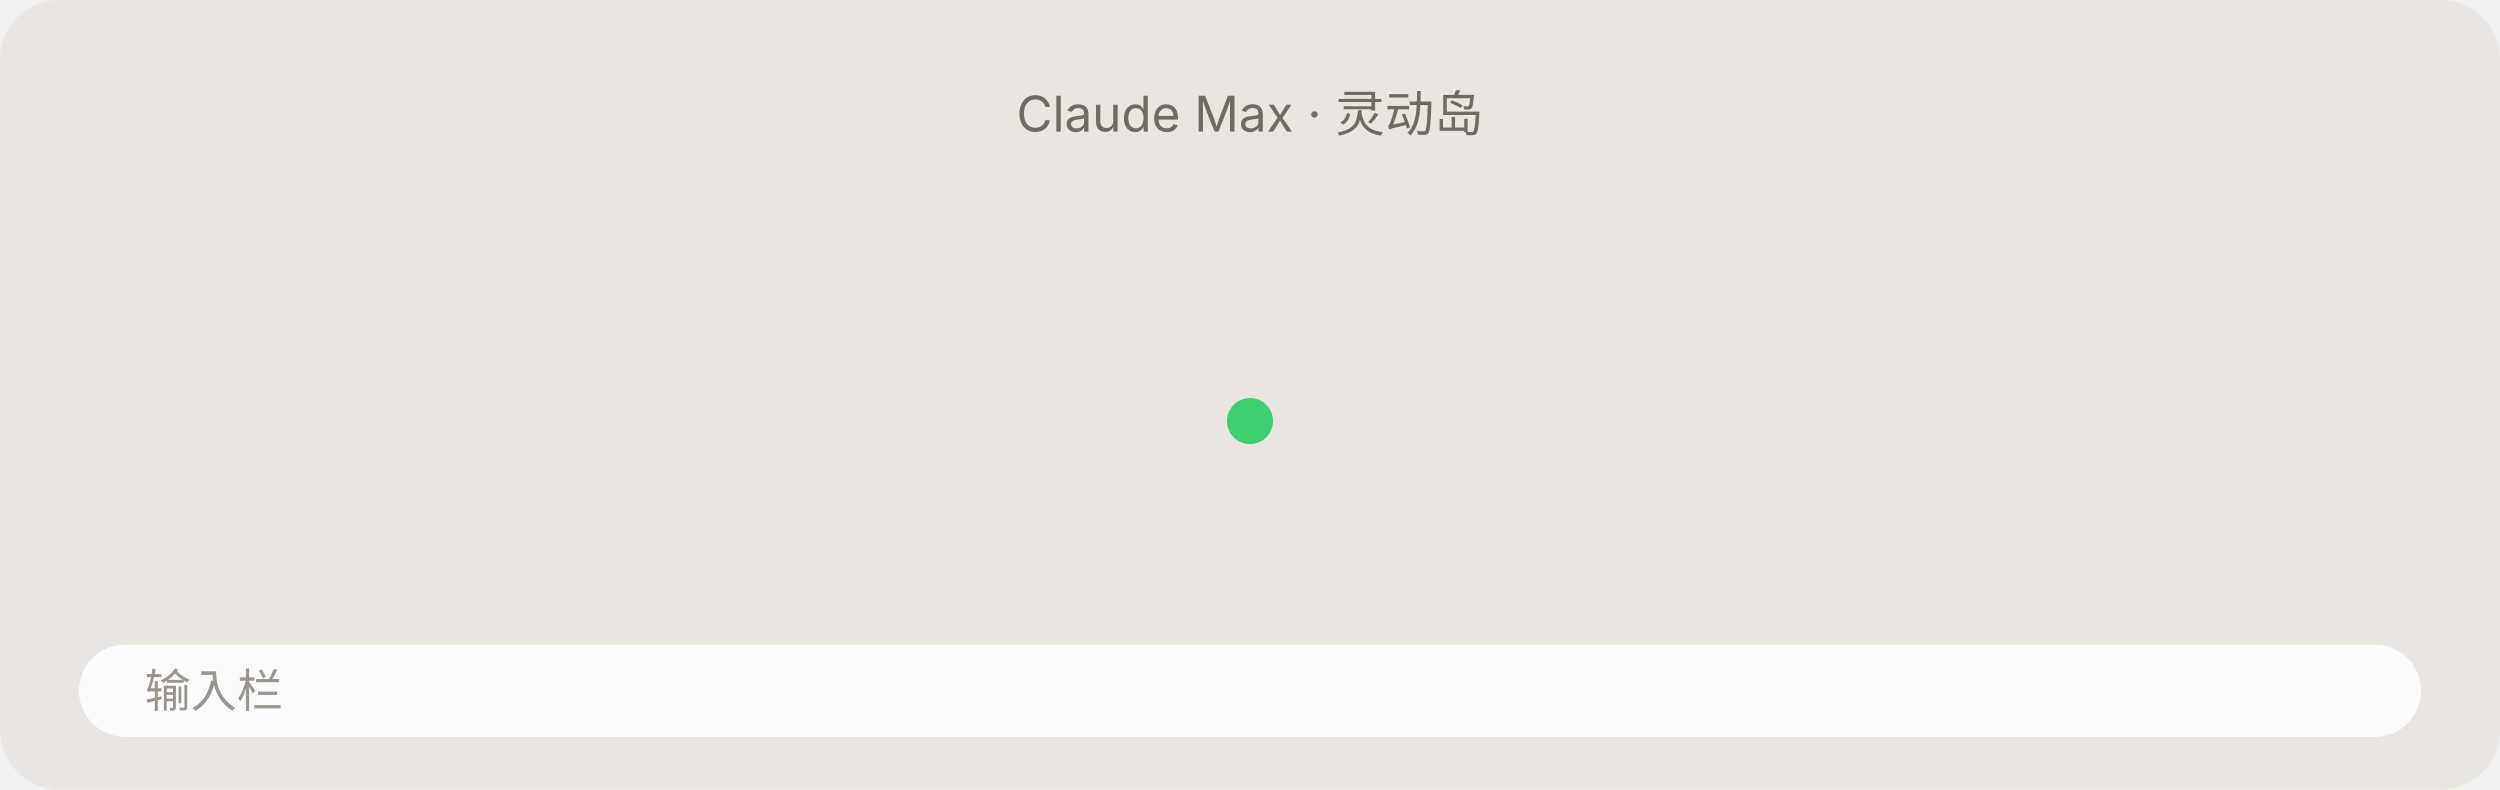
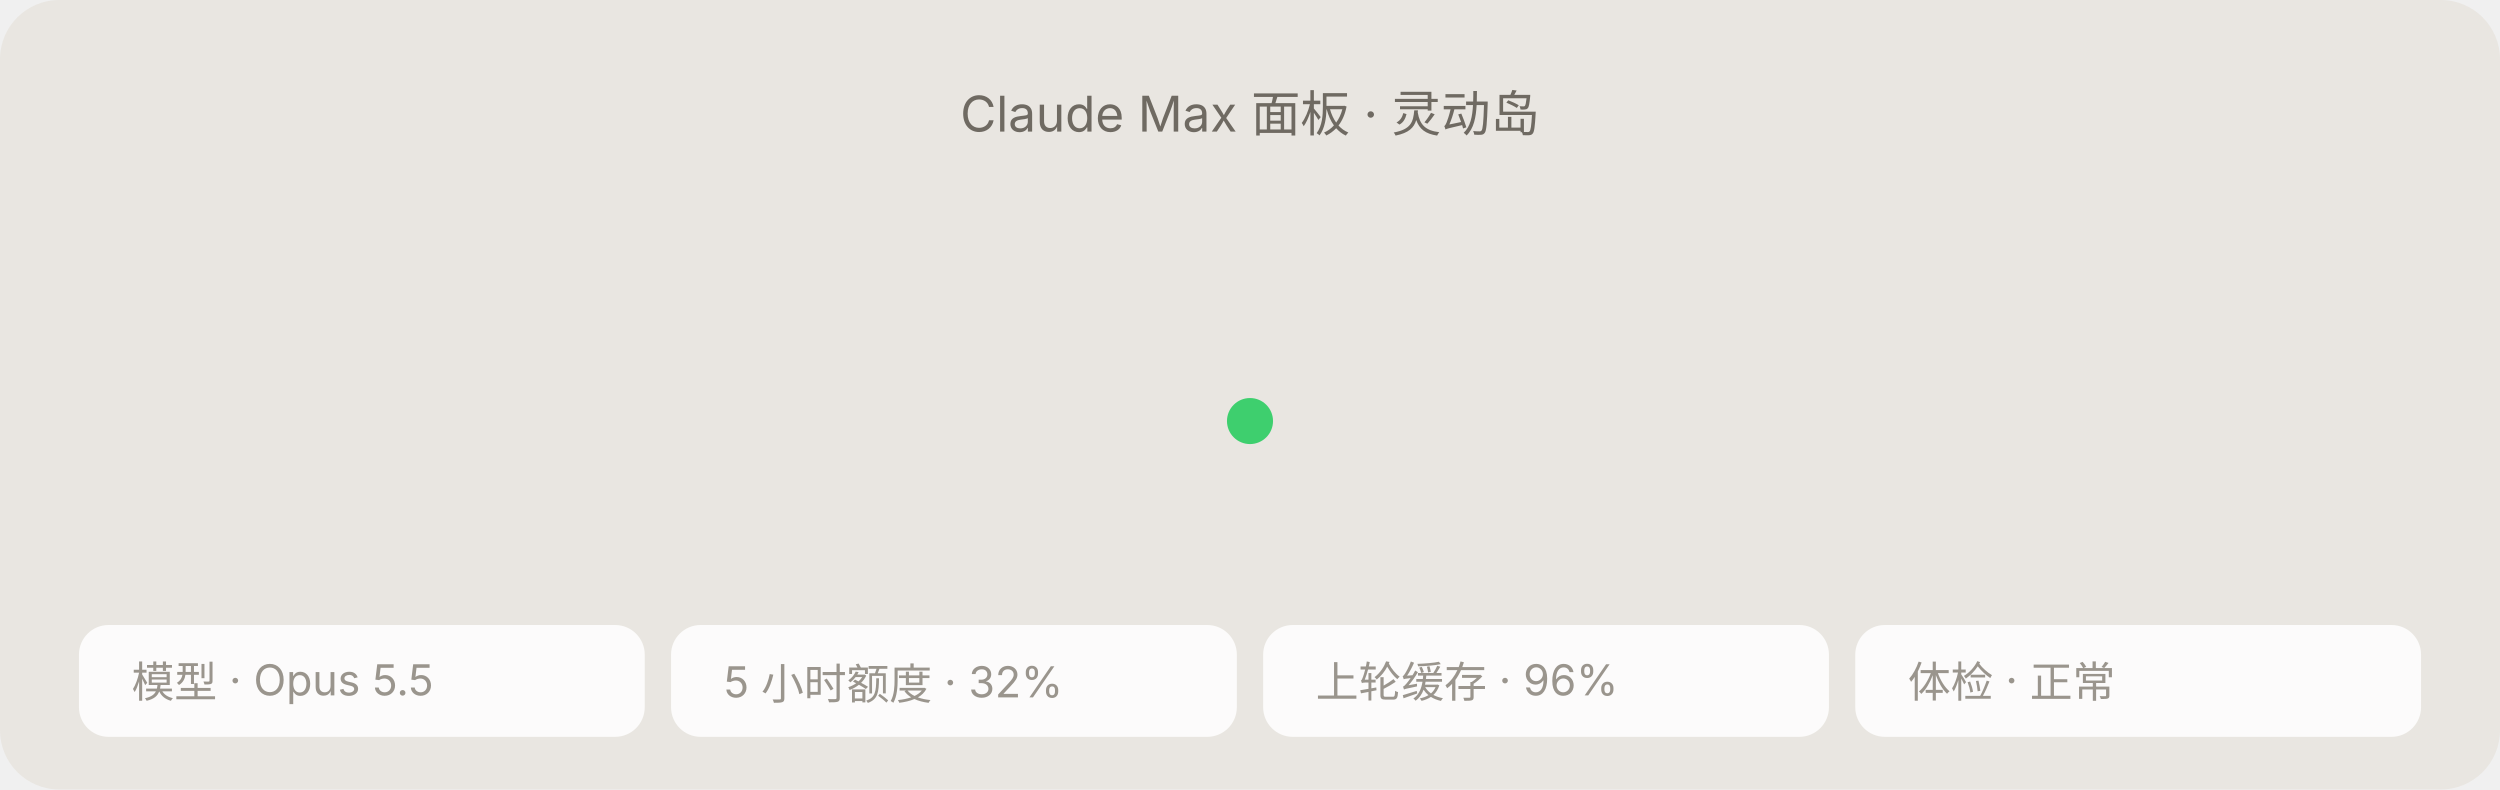
<svg xmlns="http://www.w3.org/2000/svg" width="760" height="240" viewBox="0 0 760 240" font-family="-apple-system, BlinkMacSystemFont, 'PingFang SC', 'Noto Sans SC', 'Microsoft YaHei', sans-serif">
  <rect width="760" height="240" rx="18" fill="#e9e6e1" />
-   <rect x="24" y="196" width="712" height="28" rx="14" fill="#fff" fill-opacity=".85" />
-   <text x="44" y="215" font-size="14" fill="#9a958d">输入栏</text>
-   <text x="380.0" y="40" font-size="15" fill="#6f6a62" text-anchor="middle">Claude Max · 灵动岛</text>
+   <rect x="24" y="190" width="172" height="34" rx="9" fill="#fff" fill-opacity=".85" />
+   <text x="40" y="212" font-size="13" fill="#9a958d">模型 · Opus 5.5</text>
+   <rect x="204" y="190" width="172" height="34" rx="9" fill="#fff" fill-opacity=".85" />
+   <text x="220" y="212" font-size="13" fill="#9a958d">5 小时额度 · 32%</text>
+   <rect x="384" y="190" width="172" height="34" rx="9" fill="#fff" fill-opacity=".85" />
+   <text x="400" y="212" font-size="13" fill="#9a958d">上轮缓存 · 96%</text>
+   <rect x="564" y="190" width="172" height="34" rx="9" fill="#fff" fill-opacity=".85" />
+   <text x="580" y="212" font-size="13" fill="#9a958d">体检 · 正常</text>
+   <text x="380.0" y="40" font-size="15" fill="#6f6a62" text-anchor="middle">Claude Max 面板 · 灵动岛</text>
  <rect x="373" y="121" width="14" height="14" rx="7" fill="#3ecf6e">
    <animate attributeName="width" dur="10.9s" repeatCount="indefinite" calcMode="linear" keyTimes="0;0.09;0.09;0.1;0.1;0.1;0.1;0.11;0.11;0.11;0.11;0.11;0.12;0.12;0.12;0.12;0.12;0.25;0.25;0.26;0.26;0.26;0.26;0.26;0.27;0.27;0.27;0.27;0.28;0.28;0.28;0.28;0.28;0.43;0.43;0.43;0.44;0.44;0.44;0.44;0.44;0.45;0.45;0.45;0.45;0.46;0.46;0.46;0.46;0.64;0.65;0.65;0.65;0.65;0.66;0.66;0.66;0.66;0.66;0.67;0.67;0.67;0.67;0.68;0.68;0.9;0.9;0.9;0.9;0.9;0.91;0.91;0.91;0.91;0.92;0.92;0.92;0.92;0.92;0.93;0.93;1" values="14;14;36.12;77.54;116.59;145.54;163.79;173.66;177.99;179.18;178.88;178.09;177.3;176.69;176.29;176;176;176;183.65;197.96;211.46;221.47;227.78;231.19;232.69;233.1;233;232.72;232.45;232.24;232.1;232;232;232;248.93;280.64;310.53;332.68;346.66;354.21;357.52;358.43;358.21;357.6;356.99;356.53;356.22;356;356;356;364.74;381.1;396.53;407.96;415.18;419.08;420.79;421.26;421.14;420.83;420.51;420.27;420.12;420;420;420;364.56;260.76;162.89;90.35;44.59;19.86;9.02;6.04;6.77;8.75;10.75;12.28;13.27;14;14;14" />
    <animate attributeName="height" dur="10.9s" repeatCount="indefinite" calcMode="linear" keyTimes="0;0.09;0.09;0.1;0.1;0.1;0.1;0.11;0.11;0.11;0.11;0.11;0.12;0.12;0.12;0.12;0.12;0.25;0.25;0.26;0.26;0.26;0.26;0.26;0.27;0.27;0.27;0.27;0.28;0.28;0.28;0.28;0.28;0.43;0.43;0.43;0.44;0.44;0.44;0.44;0.44;0.45;0.45;0.45;0.45;0.46;0.46;0.46;0.46;0.64;0.65;0.65;0.65;0.65;0.66;0.66;0.66;0.66;0.66;0.67;0.67;0.67;0.67;0.68;0.68;0.9;0.9;0.9;0.9;0.9;0.91;0.91;0.91;0.91;0.92;0.92;0.92;0.92;0.92;0.93;0.93;1" values="14;14;18.92;28.12;36.8;43.23;47.29;49.48;50.44;50.71;50.64;50.47;50.29;50.15;50.06;50;50;50;50;50;50;50;50;50;50;50;50;50;50;50;50;50;50;50;50;50;50;50;50;50;50;50;50;50;50;50;50;50;50;50;55.19;64.9;74.06;80.85;85.14;87.45;88.47;88.75;88.68;88.49;88.3;88.16;88.07;88;88;88;77.89;58.98;41.14;27.92;19.58;15.07;13.09;12.55;12.68;13.04;13.41;13.69;13.87;14;14;14" />
    <animate attributeName="x" dur="10.9s" repeatCount="indefinite" calcMode="linear" keyTimes="0;0.09;0.09;0.1;0.1;0.1;0.1;0.11;0.11;0.11;0.11;0.11;0.12;0.12;0.12;0.12;0.12;0.25;0.25;0.26;0.26;0.26;0.26;0.26;0.27;0.27;0.27;0.27;0.28;0.28;0.28;0.28;0.28;0.43;0.43;0.43;0.44;0.44;0.44;0.44;0.44;0.45;0.45;0.45;0.45;0.46;0.46;0.46;0.46;0.64;0.65;0.65;0.65;0.65;0.66;0.66;0.66;0.66;0.66;0.67;0.67;0.67;0.67;0.68;0.68;0.9;0.9;0.9;0.9;0.9;0.91;0.91;0.91;0.91;0.92;0.92;0.92;0.92;0.92;0.93;0.93;1" values="373;373;361.94;341.23;321.71;307.23;298.1;293.17;291.01;290.41;290.56;290.95;291.35;291.66;291.85;292;292;292;288.18;281.02;274.27;269.27;266.11;264.4;263.66;263.45;263.5;263.64;263.78;263.88;263.95;264;264;264;255.53;239.68;224.74;213.66;206.67;202.9;201.24;200.78;200.9;201.2;201.5;201.74;201.89;202;202;202;197.63;189.45;181.74;176.02;172.41;170.46;169.61;169.37;169.43;169.59;169.74;169.86;169.94;170;170;170;197.72;249.62;298.55;334.83;357.7;370.07;375.49;376.98;376.61;375.62;374.62;373.86;373.36;373;373;373" />
    <animate attributeName="y" dur="10.9s" repeatCount="indefinite" calcMode="linear" keyTimes="0;0.09;0.09;0.1;0.1;0.1;0.1;0.11;0.11;0.11;0.11;0.11;0.12;0.12;0.12;0.12;0.12;0.25;0.25;0.26;0.26;0.26;0.26;0.26;0.27;0.27;0.27;0.27;0.28;0.28;0.28;0.28;0.28;0.43;0.43;0.43;0.44;0.44;0.44;0.44;0.44;0.45;0.45;0.45;0.45;0.46;0.46;0.46;0.46;0.64;0.65;0.65;0.65;0.65;0.66;0.66;0.66;0.66;0.66;0.67;0.67;0.67;0.67;0.68;0.68;0.9;0.9;0.9;0.9;0.9;0.91;0.91;0.91;0.91;0.92;0.92;0.92;0.92;0.92;0.93;0.93;1" values="121;121;118.54;113.94;109.6;106.38;104.36;103.26;102.78;102.65;102.68;102.77;102.86;102.92;102.97;103;103;103;103;103;103;103;103;103;103;103;103;103;103;103;103;103;103;103;103;103;103;103;103;103;103;103;103;103;103;103;103;103;103;103;100.41;95.55;90.97;87.57;85.43;84.27;83.77;83.63;83.66;83.75;83.85;83.92;83.97;84;84;84;89.05;98.51;107.43;114.04;118.21;120.47;121.45;121.73;121.66;121.48;121.3;121.16;121.07;121;121;121" />
    <animate attributeName="rx" dur="10.9s" repeatCount="indefinite" calcMode="linear" keyTimes="0;0.09;0.09;0.1;0.1;0.1;0.1;0.11;0.11;0.11;0.11;0.11;0.12;0.12;0.12;0.12;0.12;0.25;0.25;0.26;0.26;0.26;0.26;0.26;0.27;0.27;0.27;0.27;0.28;0.28;0.28;0.28;0.28;0.43;0.43;0.43;0.44;0.44;0.44;0.44;0.44;0.45;0.45;0.45;0.45;0.46;0.46;0.46;0.46;0.64;0.65;0.65;0.65;0.65;0.66;0.66;0.66;0.66;0.66;0.67;0.67;0.67;0.67;0.68;0.68;0.9;0.9;0.9;0.9;0.9;0.91;0.91;0.91;0.91;0.92;0.92;0.92;0.92;0.92;0.93;0.93;1" values="7;7;9.46;14.06;18.4;21.62;23.64;24.74;25.22;25.35;25.32;25.23;25.14;25.08;25.03;25;25;25;25;25;25;25;25;25;25;25;25;25;25;25;25;25;25;25;25;25;25;25;25;25;25;25;25;25;25;25;25;25;25;25;24.86;24.61;24.37;24.19;24.08;24.01;23.99;23.98;23.98;23.99;23.99;24;24;24;24;24;21.68;17.33;13.23;10.2;8.28;7.25;6.79;6.67;6.7;6.78;6.86;6.93;6.97;7;7;7" />
    <animate attributeName="fill" dur="10.9s" repeatCount="indefinite" calcMode="discrete" keyTimes="0;0.09;0.09;0.12;0.12;0.25;0.25;0.28;0.28;0.43;0.43;0.46;0.46;0.64;0.64;0.68;0.68;0.9;0.9;0.93;0.93;1" values="#3ecf6e;#3ecf6e;#0d0d0d;#0d0d0d;#0d0d0d;#0d0d0d;#0d0d0d;#0d0d0d;#0d0d0d;#0d0d0d;#0d0d0d;#0d0d0d;#0d0d0d;#0d0d0d;#0d0d0d;#0d0d0d;#0d0d0d;#0d0d0d;#3ecf6e;#3ecf6e;#3ecf6e;#3ecf6e" />
  </rect>
  <filter id="b1" x="-20%" y="-50%" width="140%" height="200%">
    <feGaussianBlur stdDeviation="0">
      <animate attributeName="stdDeviation" dur="10.9s" repeatCount="indefinite" keyTimes="0;0.11;0.13;0.25;0.26;1" values="4;4;0;0;4;4" />
    </feGaussianBlur>
  </filter>
  <g filter="url(#b1)" opacity="0">
    <animate attributeName="opacity" dur="10.9s" repeatCount="indefinite" keyTimes="0;0.11;0.13;0.25;0.26;1" values="0;0;1;1;0;0" />
    <circle cx="326" cy="128" r="6" fill="#f4f4f2">
      <animate attributeName="fill-opacity" values="1;.25;1" dur="1.1s" repeatCount="indefinite" />
    </circle>
    <text x="344" y="135.2" font-size="20" font-weight="600" fill="#f4f4f2">思考中</text>
    <text x="416" y="135.2" font-size="20" font-weight="600" fill="#f4f4f2" fill-opacity=".7">3s</text>
  </g>
  <filter id="b2" x="-20%" y="-50%" width="140%" height="200%">
    <feGaussianBlur stdDeviation="0">
      <animate attributeName="stdDeviation" dur="10.9s" repeatCount="indefinite" keyTimes="0;0.27;0.29;0.43;0.44;1" values="4;4;0;0;4;4" />
    </feGaussianBlur>
  </filter>
  <g filter="url(#b2)" opacity="0">
    <animate attributeName="opacity" dur="10.9s" repeatCount="indefinite" keyTimes="0;0.27;0.29;0.43;0.44;1" values="0;0;1;1;0;0" />
    <circle cx="295" cy="128" r="6" fill="#f4f4f2">
      <animate attributeName="fill-opacity" values="1;.25;1" dur="1.1s" repeatCount="indefinite" />
    </circle>
    <text x="313" y="135.2" font-size="20" font-weight="600" fill="#f4f4f2">写作中</text>
    <text x="385" y="135.2" font-size="20" font-weight="600" fill="#f4f4f2" fill-opacity=".7">1,234 字</text>
  </g>
  <filter id="b3" x="-20%" y="-50%" width="140%" height="200%">
    <feGaussianBlur stdDeviation="0">
      <animate attributeName="stdDeviation" dur="10.9s" repeatCount="indefinite" keyTimes="0;0.45;0.47;0.64;0.66;1" values="4;4;0;0;4;4" />
    </feGaussianBlur>
  </filter>
  <g filter="url(#b3)" opacity="0">
    <animate attributeName="opacity" dur="10.9s" repeatCount="indefinite" keyTimes="0;0.45;0.47;0.64;0.66;1" values="0;0;1;1;0;0" />
    <path d="M240 128 l6 6 l11 -12" stroke="#3ecf6e" stroke-width="3" fill="none" stroke-linecap="round" stroke-linejoin="round" />
    <text x="270" y="135.2" font-size="20" font-weight="600" fill="#f4f4f2">1,234 字 · 38s · 缓存 96%</text>
  </g>
  <filter id="b4" x="-20%" y="-50%" width="140%" height="200%">
    <feGaussianBlur stdDeviation="0">
      <animate attributeName="stdDeviation" dur="10.9s" repeatCount="indefinite" keyTimes="0;0.66;0.68;0.9;0.91;1" values="4;4;0;0;4;4" />
    </feGaussianBlur>
  </filter>
  <g filter="url(#b4)" opacity="0">
    <animate attributeName="opacity" dur="10.9s" repeatCount="indefinite" keyTimes="0;0.66;0.68;0.9;0.91;1" values="0;0;1;1;0;0" />
    <text x="196" y="122" font-size="20" fill="#ffc24a" font-weight="700">⚠</text>
    <text x="228" y="122" font-size="20" font-weight="600" fill="#f4f4f2">本轮体检 · 1 个问题</text>
    <text x="228" y="150" font-size="17" fill="#f4f4f2" fill-opacity=".7">出现了破折号（预设禁用）</text>
  </g>
</svg>
